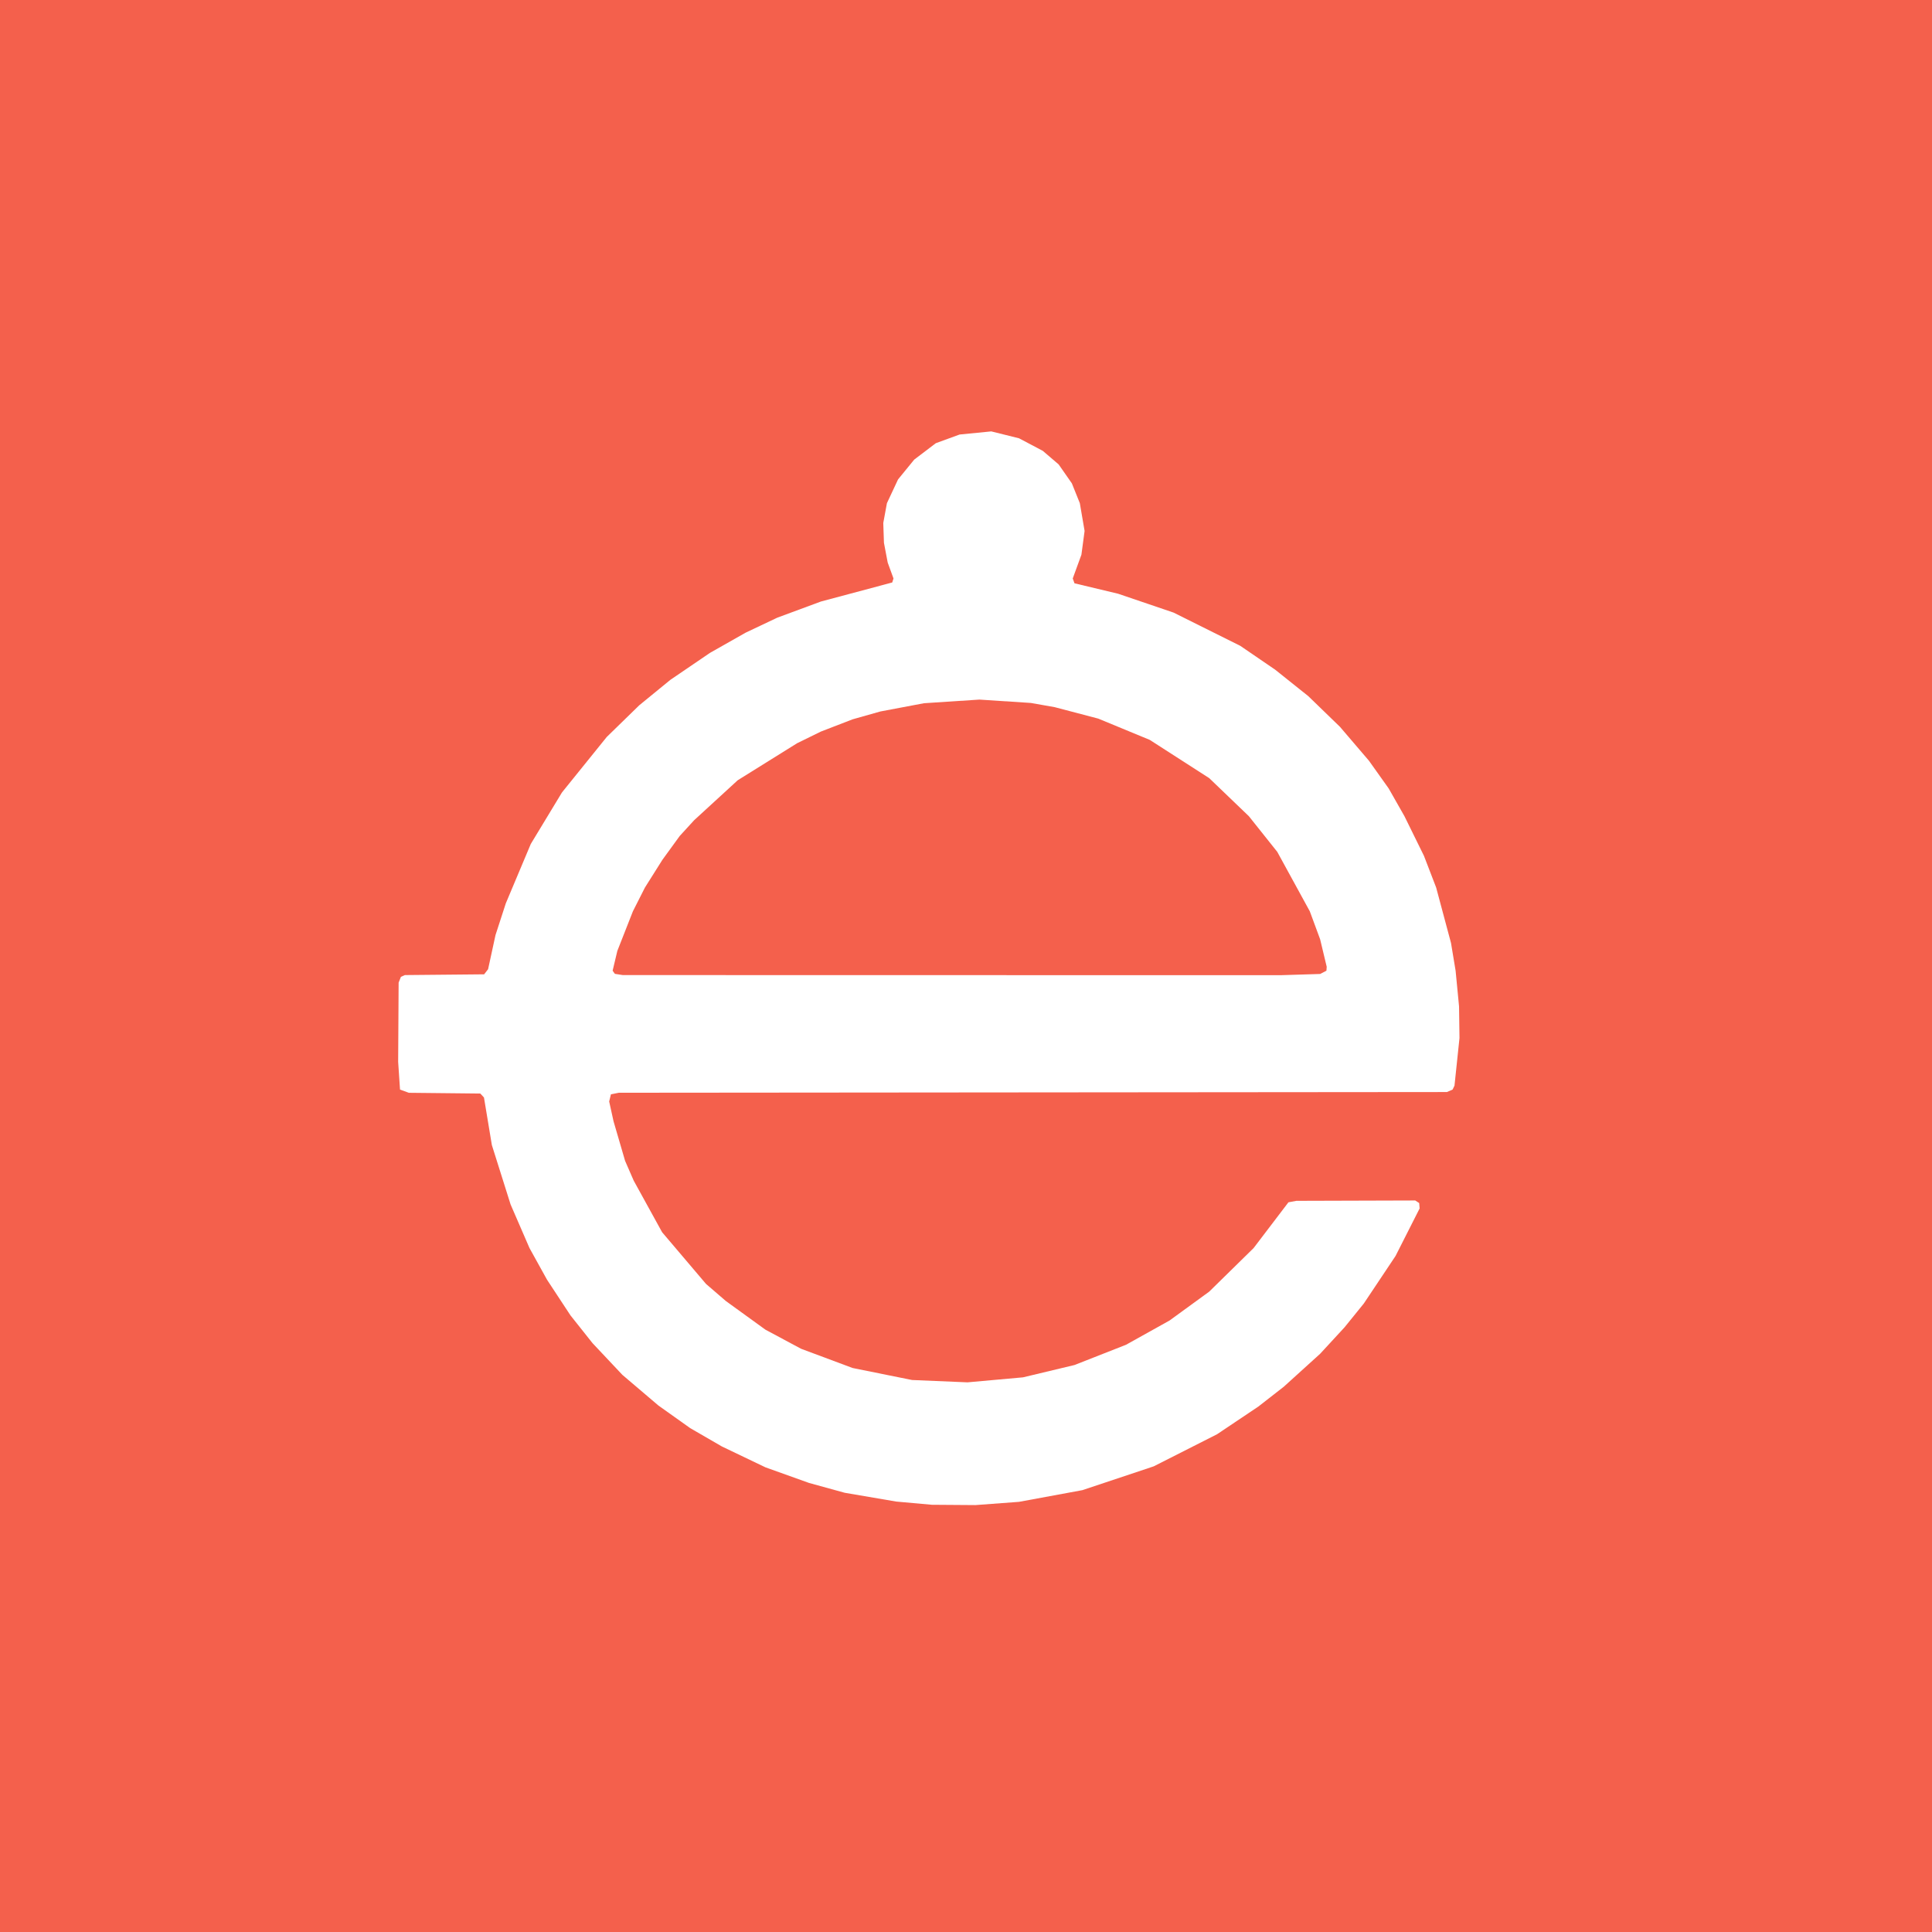
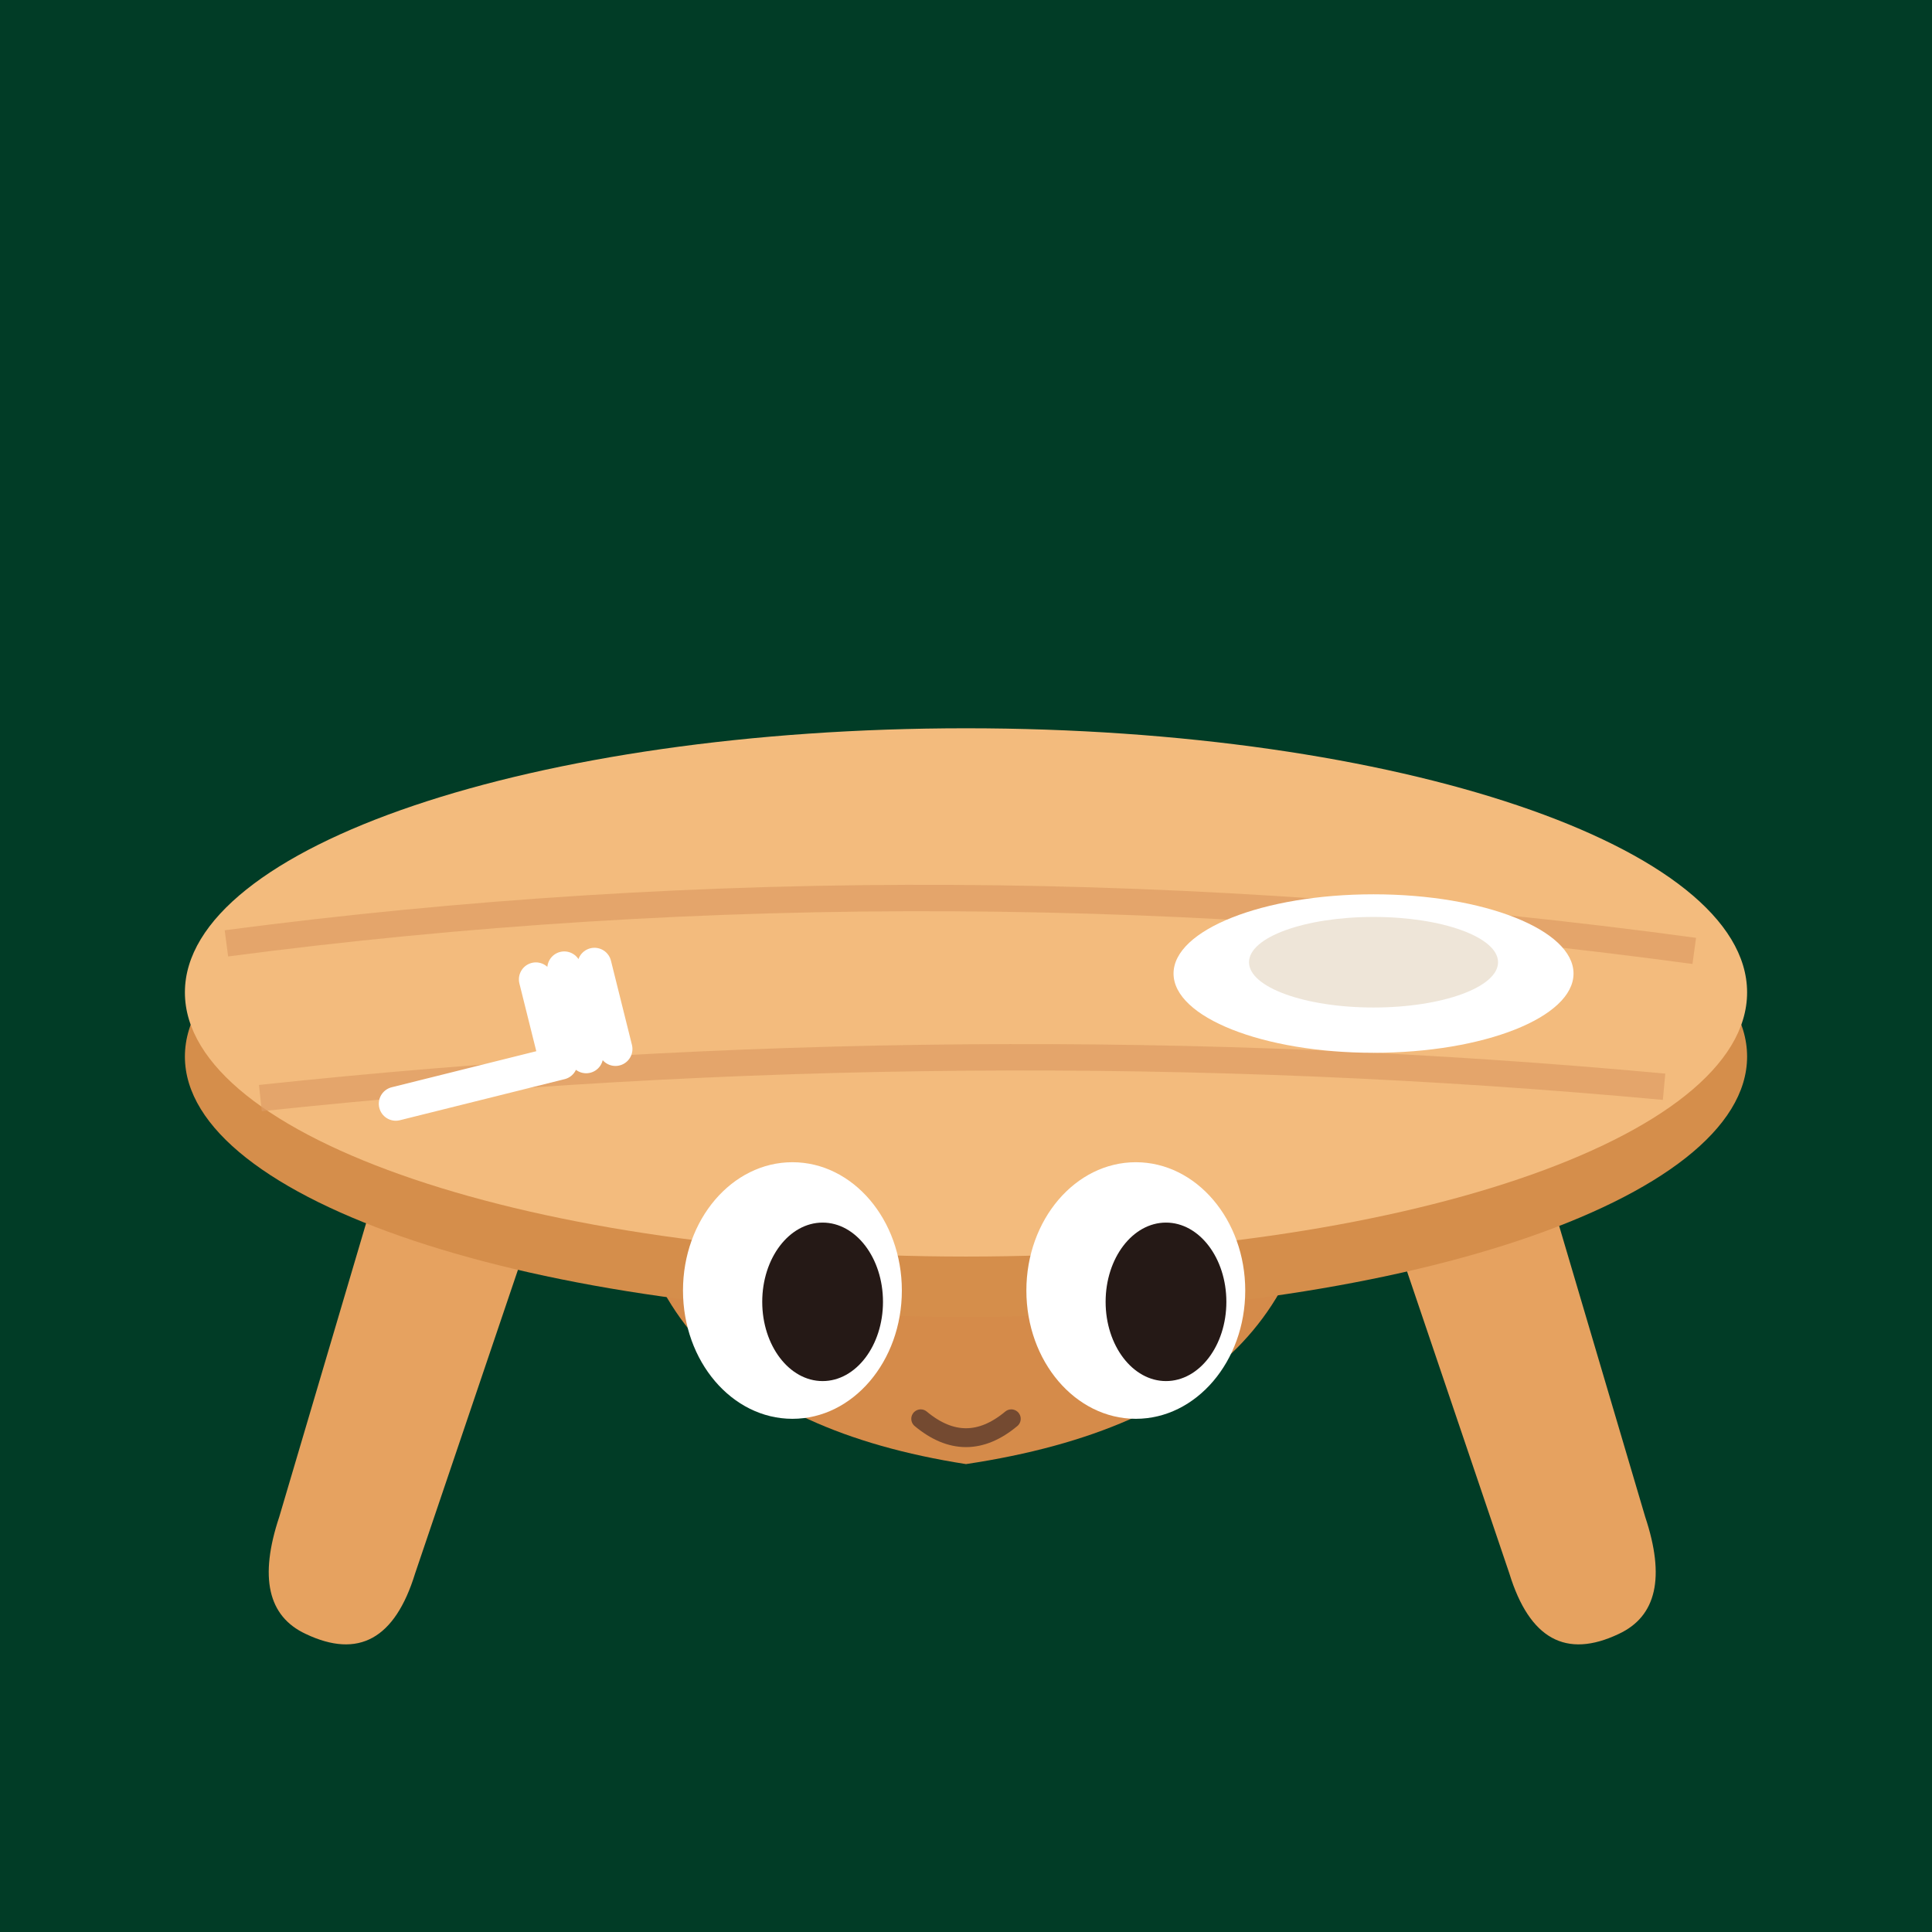
- <svg xmlns="http://www.w3.org/2000/svg" viewBox="0 0 512 512">
-   <rect width="512" height="512" fill="#f4604c" />
-   <path transform="translate(-214 -378) scale(1.05)" fill="white" fill-rule="evenodd" d="M439.00,739.79 L430.00,738.98 L417.00,736.76 L408.00,734.28 L397.00,730.34 L386.00,725.07 L378.00,720.44 L370.00,714.75 L360.89,707.00 L353.36,699.00 L347.80,692.00 L341.88,683.00 L337.45,675.00 L332.68,664.00 L327.95,649.00 L325.96,637.00 L325.04,636.00 L307.00,635.81 L304.77,635.00 L304.30,628.00 L304.42,608.00 L305.00,606.54 L306.00,606.10 L326.00,605.91 L327.00,604.62 L328.87,596.00 L331.47,588.00 L337.78,573.00 L345.65,560.00 L356.95,546.00 L365.16,538.00 L373.00,531.59 L383.00,524.78 L392.00,519.68 L400.00,515.89 L411.00,511.82 L429.00,507.01 L429.32,506.00 L427.86,502.00 L426.91,497.00 L426.74,492.00 L427.66,487.00 L430.47,481.00 L434.55,476.00 L440.00,471.86 L446.00,469.67 L454.00,468.88 L461.00,470.62 L467.00,473.79 L471.00,477.21 L474.34,482.00 L476.35,487.00 L477.55,494.00 L476.75,500.00 L474.56,506.00 L475.00,507.22 L486.00,509.85 L500.00,514.61 L516.84,523.00 L525.62,529.00 L534.00,535.69 L542.00,543.44 L549.32,552.00 L554.30,559.00 L558.28,566.00 L563.20,576.00 L566.28,584.00 L570.03,598.00 L571.19,605.00 L572.06,614.00 L572.17,622.00 L570.91,634.00 L570.43,635.00 L569.00,635.62 L360.00,635.80 L358.00,636.20 L357.56,638.00 L358.66,643.00 L361.58,653.00 L363.76,658.00 L370.92,671.00 L382.00,684.05 L387.00,688.36 L397.00,695.60 L406.00,700.42 L419.00,705.27 L434.00,708.30 L448.00,708.89 L462.00,707.63 L475.00,704.52 L488.00,699.41 L499.00,693.28 L509.00,686.00 L520.21,675.00 L529.00,663.45 L531.00,663.08 L561.00,662.99 L562.00,663.64 L562.11,665.00 L556.03,677.00 L548.02,689.00 L543.16,695.00 L537.00,701.68 L527.82,710.00 L521.41,715.00 L510.97,722.00 L495.00,730.09 L477.00,736.10 L461.00,739.05 L450.00,739.87 Z M538.66,604.00 L537.00,597.07 L534.39,590.00 L526.18,575.00 L519.01,566.00 L509.00,556.39 L494.00,546.74 L481.00,541.37 L470.00,538.48 L464.00,537.42 L451.00,536.57 L437.00,537.49 L426.00,539.57 L419.00,541.55 L411.00,544.64 L405.00,547.58 L390.00,556.93 L379.00,567.02 L375.36,571.00 L371.00,577.00 L366.59,584.00 L363.55,590.00 L359.62,600.00 L358.43,605.00 L359.00,605.79 L361.00,606.10 L527.00,606.13 L537.00,605.82 L538.59,605.00 Z" />
+ <svg xmlns="http://www.w3.org/2000/svg" viewBox="0 0 512 512" role="img" aria-label="На маса">
+   <rect width="512" height="512" fill="#013c26" />
+   <g transform="translate(27 99)">
+     <path d="M125 194 83 318q-8 26-29 16-15-7-7-31l42-142Z" fill="#e6a260" />
+     <path d="m331 194 42 124q8 26 29 16 15-7 7-31l-42-142Z" fill="#e6a260" />
+     <path d="M139 190q-6 84 90 99 100-15 93-99Z" fill="#d58b4a" />
+     <ellipse cx="229" cy="181" rx="207" ry="69" fill="#d58e4b" />
+     <ellipse cx="229" cy="164" rx="207" ry="70" fill="#f3bb7d" />
+     <path d="M33 151q190-25 389 2M42 192q188-20 372-3" stroke="#dd9c62" stroke-width="7" opacity=".68" fill="none" />
+     <ellipse cx="337" cy="159" rx="53" ry="21" fill="#fff" />
+     <ellipse cx="337" cy="156" rx="33" ry="12" fill="#eee5d8" />
+     <g transform="translate(107 178) rotate(-14)">
+       <path d="M-32 8H13M12 8V-15M20 8V-16M28 8V-15" stroke="#fff" stroke-width="9" stroke-linecap="round" />
+     </g>
+     <ellipse cx="183" cy="243" rx="29" ry="34" fill="white" />
+     <ellipse cx="274" cy="243" rx="29" ry="34" fill="white" />
+     <ellipse cx="191" cy="246" rx="16" ry="21" fill="#251916" />
+     <ellipse cx="282" cy="246" rx="16" ry="21" fill="#251916" />
+     <path d="M217 277q12 10 24 0" stroke="#744a31" stroke-width="5" fill="none" stroke-linecap="round" />
+   </g>
</svg>
